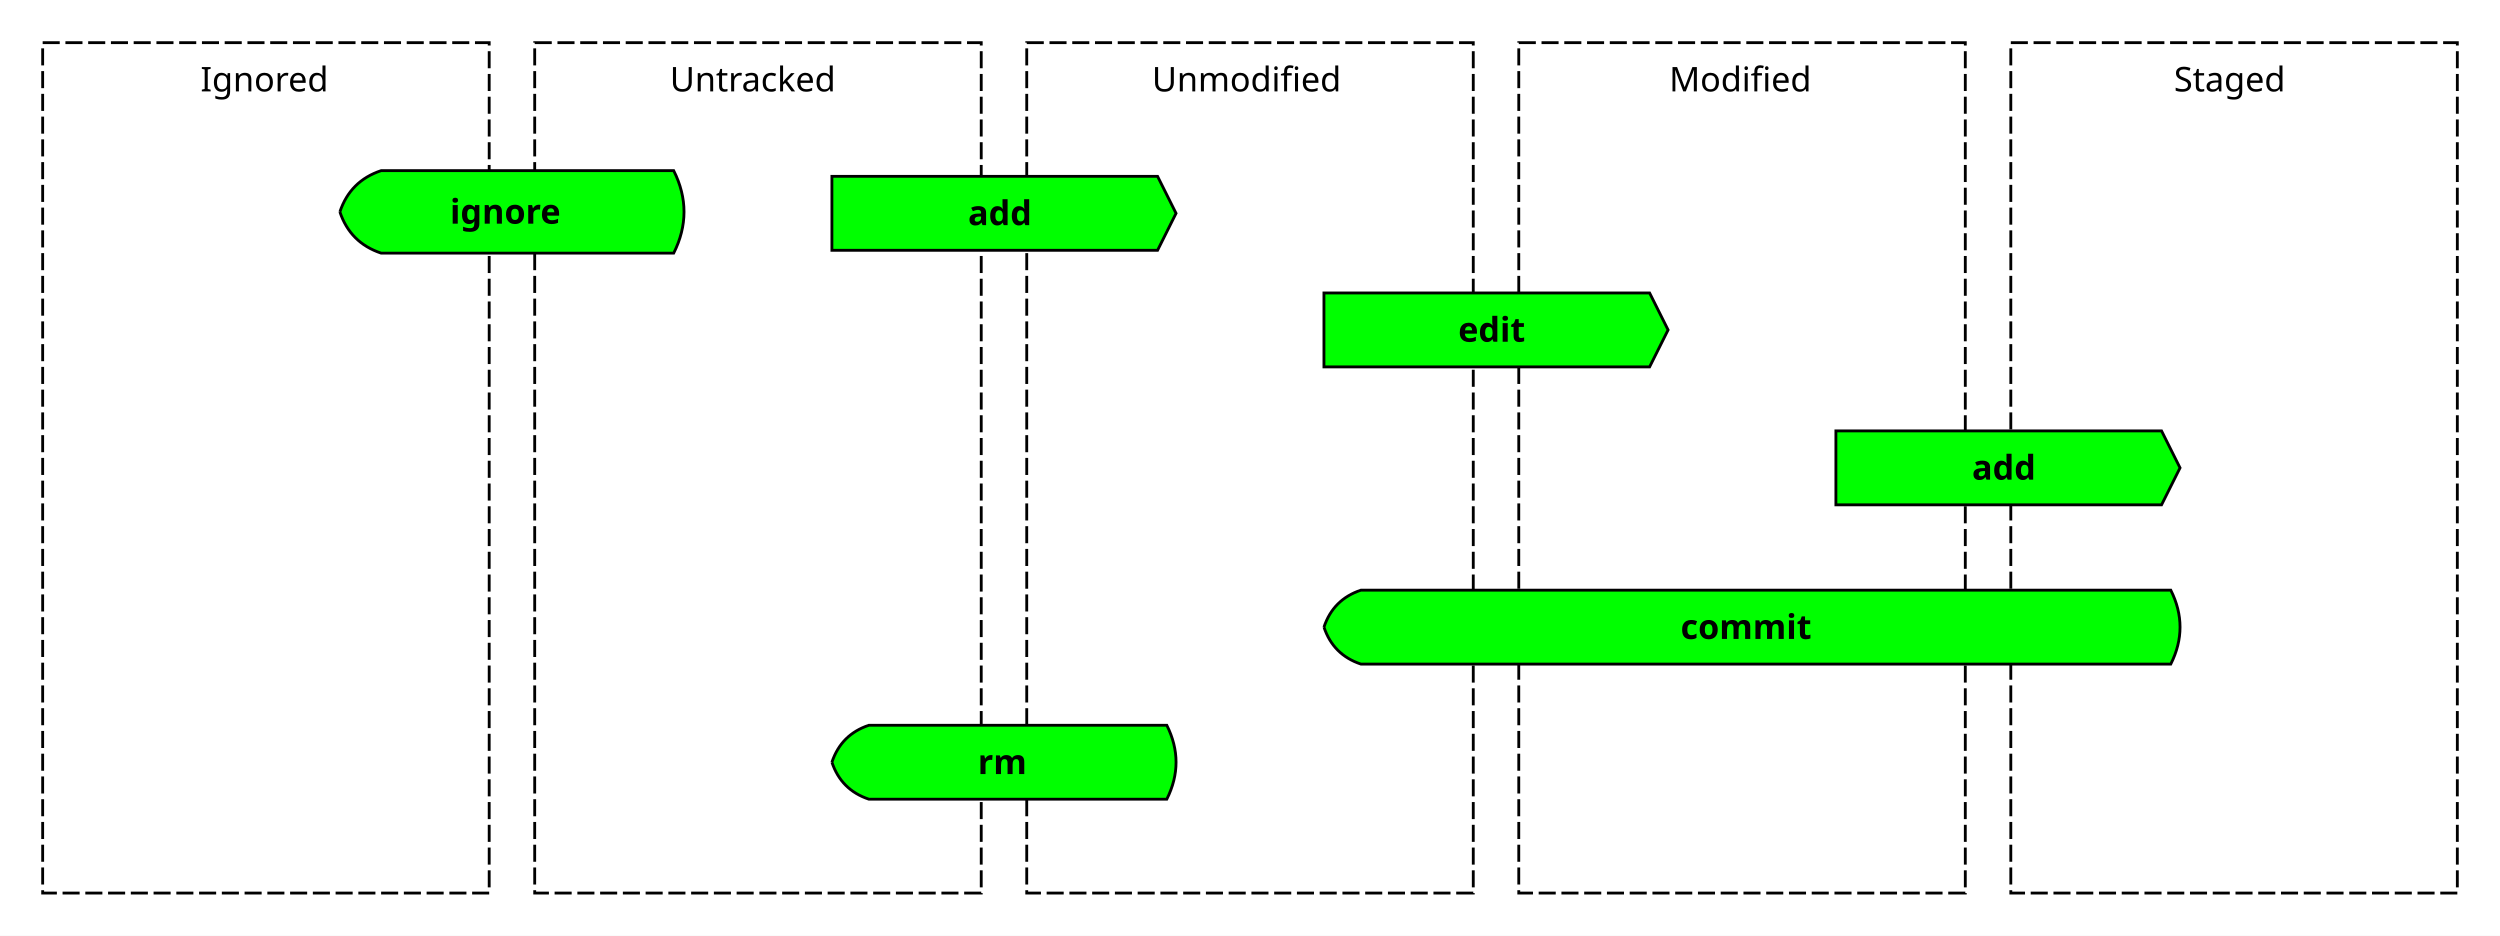
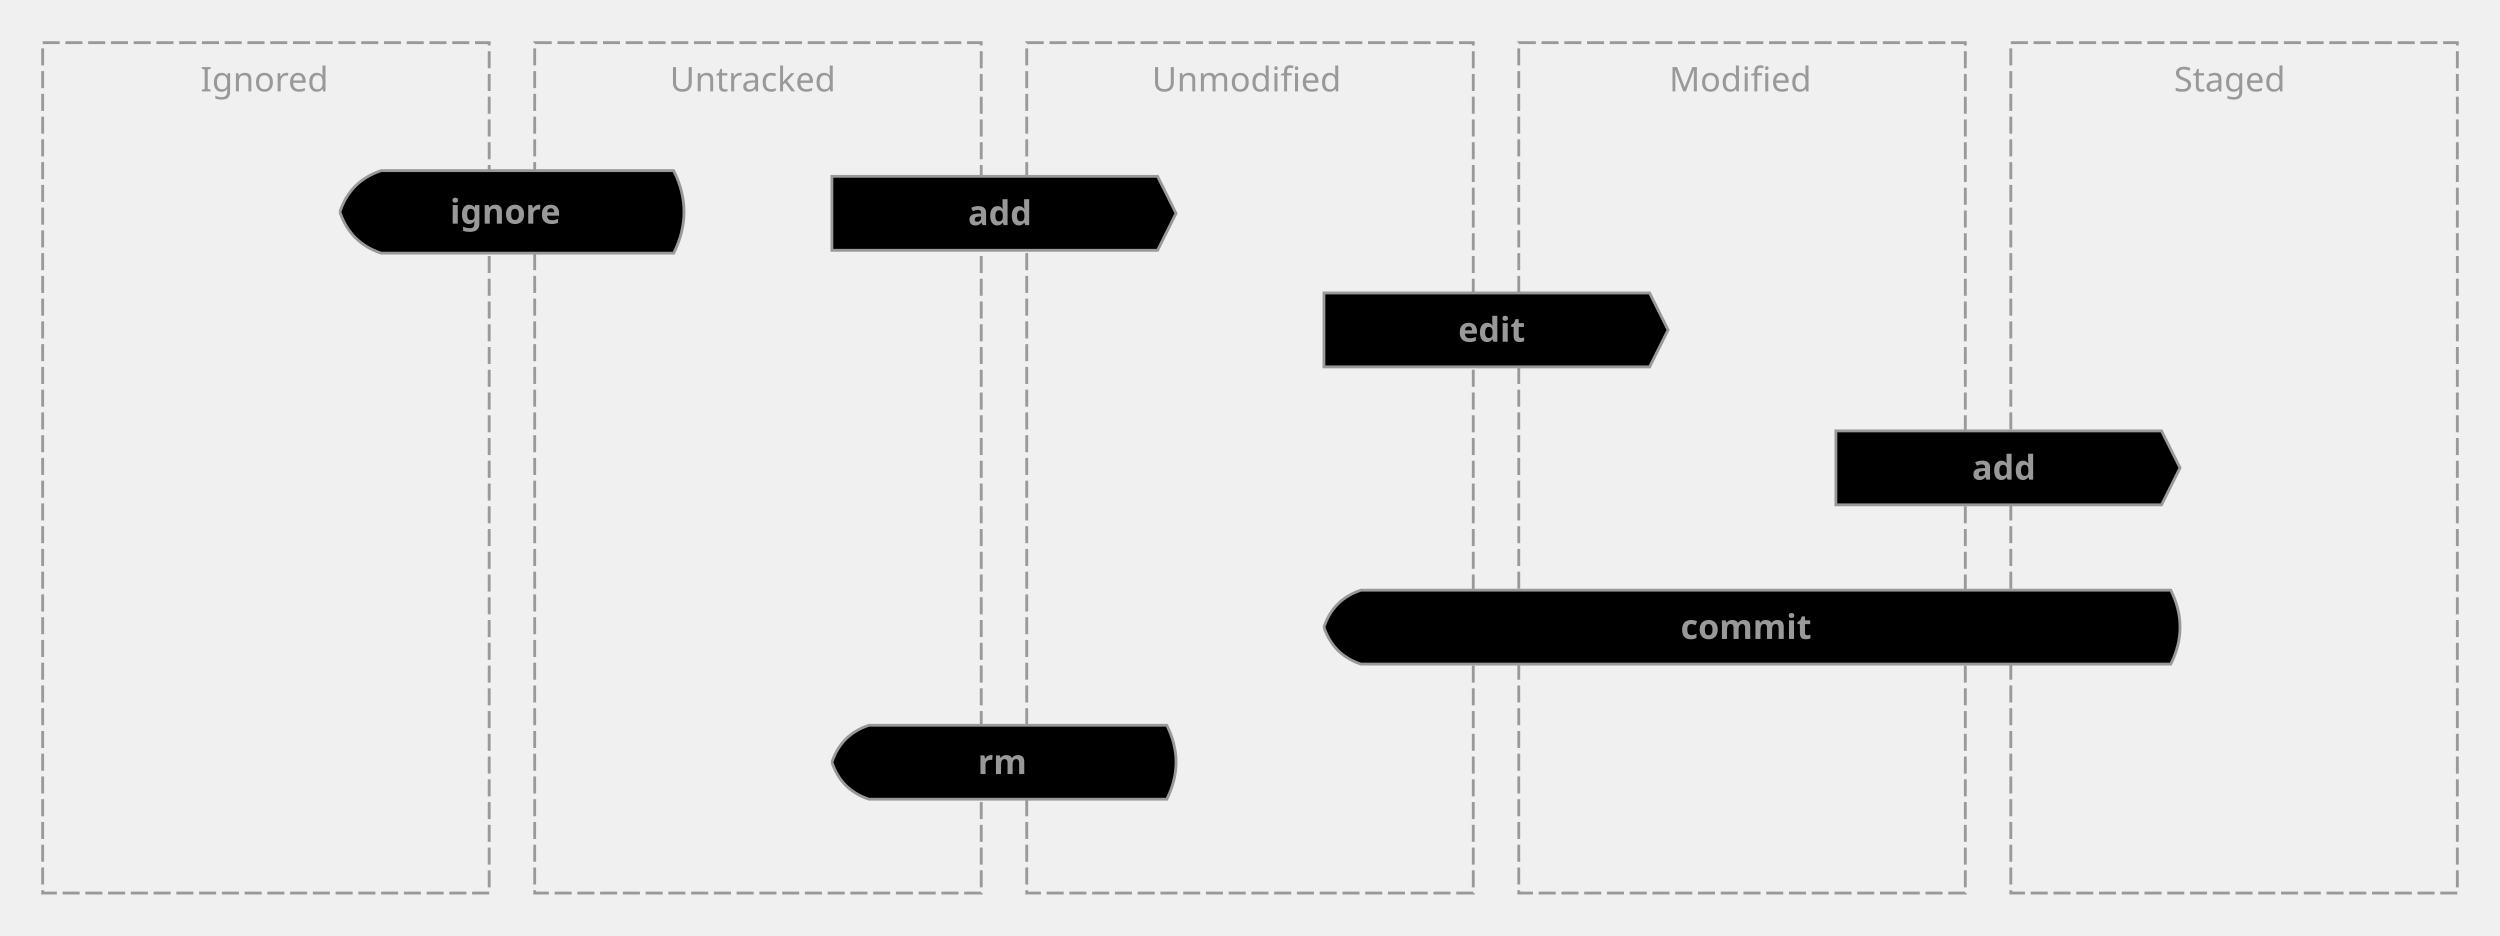
<svg xmlns="http://www.w3.org/2000/svg" fill-opacity="1" color-rendering="auto" color-interpolation="auto" text-rendering="auto" stroke="black" stroke-linecap="square" width="879" stroke-miterlimit="10" shape-rendering="auto" stroke-opacity="1" fill="black" stroke-dasharray="none" font-weight="normal" stroke-width="1" height="329" font-family="'Dialog'" font-style="normal" stroke-linejoin="miter" font-size="12" stroke-dashoffset="0" image-rendering="auto">
  <defs id="genericDefs" />
  <g>
    <defs id="defs1">
      <clipPath clipPathUnits="userSpaceOnUse" id="clipPath1">
        <path d="M0 0 L879 0 L879 329 L0 329 L0 0 Z" />
      </clipPath>
      <clipPath clipPathUnits="userSpaceOnUse" id="clipPath2">
        <path d="M230 42 L1109 42 L1109 371 L230 371 L230 42 Z" />
      </clipPath>
    </defs>
-     <g fill="white" text-rendering="geometricPrecision" shape-rendering="geometricPrecision" transform="translate(-230,-42)" stroke="white">
-       <rect x="230" width="879" height="329" y="42" clip-path="url(#clipPath2)" stroke="none" />
+     <g stroke-linecap="butt" transform="matrix(1,0,0,1,-230,-42)" fill="rgb(153,153,153)" text-rendering="geometricPrecision" font-family="sans-serif" shape-rendering="geometricPrecision" stroke="rgb(153,153,153)" stroke-miterlimit="1.45">
+       <text x="300.481" xml:space="preserve" y="74.139" clip-path="url(#clipPath2)" stroke="none">Ignored</text>
    </g>
-     <g text-rendering="geometricPrecision" stroke-miterlimit="1.45" shape-rendering="geometricPrecision" font-family="sans-serif" transform="matrix(1,0,0,1,-230,-42)" stroke-linecap="butt">
-       <text x="300.481" xml:space="preserve" y="74.139" clip-path="url(#clipPath2)" stroke="none">Ignored</text>
-       <rect x="245" y="57" clip-path="url(#clipPath2)" fill="none" width="157" stroke-dasharray="6,2" height="299" />
-       <text x="465.536" xml:space="preserve" y="74.139" clip-path="url(#clipPath2)" stroke="none">Untracked</text>
-       <rect x="418" y="57" clip-path="url(#clipPath2)" fill="none" width="157" stroke-dasharray="6,2" height="299" />
-       <text x="635.035" xml:space="preserve" y="74.139" clip-path="url(#clipPath2)" stroke="none">Unmodified</text>
-       <rect x="591" y="57" clip-path="url(#clipPath2)" fill="none" width="157" stroke-dasharray="6,2" height="299" />
-       <text x="816.898" xml:space="preserve" y="74.139" clip-path="url(#clipPath2)" stroke="none">Modified</text>
-       <rect x="764" y="57" clip-path="url(#clipPath2)" fill="none" width="157" stroke-dasharray="6,2" height="299" />
-       <text x="994.354" xml:space="preserve" y="74.139" clip-path="url(#clipPath2)" stroke="none">Staged</text>
-       <rect x="937" y="57" clip-path="url(#clipPath2)" fill="none" width="157" stroke-dasharray="6,2" height="299" />
+     <g stroke-linecap="butt" transform="matrix(1,0,0,1,-230,-42)" fill="rgb(153,153,153)" text-rendering="geometricPrecision" shape-rendering="geometricPrecision" stroke-dasharray="6,2" stroke="rgb(153,153,153)" stroke-miterlimit="1.45">
+       <rect fill="none" x="245" width="157" height="299" y="57" clip-path="url(#clipPath2)" />
+       <text x="465.536" y="74.139" clip-path="url(#clipPath2)" font-family="sans-serif" stroke-dasharray="none" stroke="none" xml:space="preserve">Untracked</text>
+       <rect fill="none" x="418" width="157" height="299" y="57" clip-path="url(#clipPath2)" />
+       <text x="635.035" y="74.139" clip-path="url(#clipPath2)" font-family="sans-serif" stroke-dasharray="none" stroke="none" xml:space="preserve">Unmodified</text>
+       <rect fill="none" x="591" width="157" height="299" y="57" clip-path="url(#clipPath2)" />
+       <text x="816.898" y="74.139" clip-path="url(#clipPath2)" font-family="sans-serif" stroke-dasharray="none" stroke="none" xml:space="preserve">Modified</text>
+       <rect fill="none" x="764" width="157" height="299" y="57" clip-path="url(#clipPath2)" />
+       <text x="994.354" y="74.139" clip-path="url(#clipPath2)" font-family="sans-serif" stroke-dasharray="none" stroke="none" xml:space="preserve">Staged</text>
+       <rect fill="none" x="937" width="157" height="299" y="57" clip-path="url(#clipPath2)" />
    </g>
-     <g fill="lime" text-rendering="geometricPrecision" shape-rendering="geometricPrecision" transform="matrix(1,0,0,1,-230,-42)" stroke="lime">
+     <g text-rendering="geometricPrecision" shape-rendering="geometricPrecision" transform="matrix(1,0,0,1,-230,-42)">
      <path d="M695.5 262.5 Q698.75 252.75 708.5 249.5 L993.25 249.5 Q999.75 262.5 993.25 275.5 L708.5 275.5 Q698.75 272.25 695.5 262.5" stroke="none" clip-path="url(#clipPath2)" />
    </g>
-     <g text-rendering="geometricPrecision" stroke-miterlimit="1.45" shape-rendering="geometricPrecision" transform="matrix(1,0,0,1,-230,-42)" stroke-linecap="butt">
+     <g stroke-linecap="butt" transform="matrix(1,0,0,1,-230,-42)" fill="rgb(153,153,153)" text-rendering="geometricPrecision" shape-rendering="geometricPrecision" stroke="rgb(153,153,153)" stroke-miterlimit="1.45">
      <path fill="none" d="M695.5 262.5 Q698.75 252.75 708.5 249.5 L993.25 249.5 Q999.75 262.5 993.25 275.5 L708.5 275.5 Q698.75 272.25 695.5 262.5" clip-path="url(#clipPath2)" />
      <text x="820.893" y="266.654" clip-path="url(#clipPath2)" font-family="sans-serif" stroke="none" font-weight="bold" xml:space="preserve">commit</text>
    </g>
-     <g fill="lime" text-rendering="geometricPrecision" shape-rendering="geometricPrecision" transform="matrix(1,0,0,1,-230,-42)" stroke="lime">
+     <g text-rendering="geometricPrecision" shape-rendering="geometricPrecision" transform="matrix(1,0,0,1,-230,-42)">
      <path d="M875.5 193.5 L990 193.5 L996.5 206.5 L990 219.5 L875.5 219.5 Z" stroke="none" clip-path="url(#clipPath2)" />
    </g>
-     <g text-rendering="geometricPrecision" stroke-miterlimit="1.45" shape-rendering="geometricPrecision" transform="matrix(1,0,0,1,-230,-42)" stroke-linecap="butt">
+     <g stroke-linecap="butt" transform="matrix(1,0,0,1,-230,-42)" fill="rgb(153,153,153)" text-rendering="geometricPrecision" shape-rendering="geometricPrecision" stroke="rgb(153,153,153)" stroke-miterlimit="1.45">
      <path fill="none" d="M875.5 193.5 L990 193.5 L996.5 206.5 L990 219.5 L875.5 219.5 Z" clip-path="url(#clipPath2)" />
      <text x="923.361" y="210.654" clip-path="url(#clipPath2)" font-family="sans-serif" stroke="none" font-weight="bold" xml:space="preserve">add</text>
    </g>
-     <g fill="lime" text-rendering="geometricPrecision" shape-rendering="geometricPrecision" transform="matrix(1,0,0,1,-230,-42)" stroke="lime">
+     <g text-rendering="geometricPrecision" shape-rendering="geometricPrecision" transform="matrix(1,0,0,1,-230,-42)">
      <path d="M522.5 310 Q525.75 300.25 535.5 297 L640.25 297 Q646.75 310 640.25 323 L535.5 323 Q525.75 319.75 522.5 310" stroke="none" clip-path="url(#clipPath2)" />
    </g>
-     <g text-rendering="geometricPrecision" stroke-miterlimit="1.45" shape-rendering="geometricPrecision" transform="matrix(1,0,0,1,-230,-42)" stroke-linecap="butt">
+     <g stroke-linecap="butt" transform="matrix(1,0,0,1,-230,-42)" fill="rgb(153,153,153)" text-rendering="geometricPrecision" shape-rendering="geometricPrecision" stroke="rgb(153,153,153)" stroke-miterlimit="1.45">
      <path fill="none" d="M522.5 310 Q525.75 300.25 535.5 297 L640.25 297 Q646.75 310 640.25 323 L535.5 323 Q525.75 319.75 522.5 310" clip-path="url(#clipPath2)" />
      <text x="573.789" y="314.154" clip-path="url(#clipPath2)" font-family="sans-serif" stroke="none" font-weight="bold" xml:space="preserve">rm</text>
    </g>
-     <g fill="lime" text-rendering="geometricPrecision" shape-rendering="geometricPrecision" transform="matrix(1,0,0,1,-230,-42)" stroke="lime">
+     <g text-rendering="geometricPrecision" shape-rendering="geometricPrecision" transform="matrix(1,0,0,1,-230,-42)">
      <path d="M695.5 145 L810 145 L816.5 158 L810 171 L695.5 171 Z" stroke="none" clip-path="url(#clipPath2)" />
    </g>
-     <g text-rendering="geometricPrecision" stroke-miterlimit="1.45" shape-rendering="geometricPrecision" transform="matrix(1,0,0,1,-230,-42)" stroke-linecap="butt">
+     <g stroke-linecap="butt" transform="matrix(1,0,0,1,-230,-42)" fill="rgb(153,153,153)" text-rendering="geometricPrecision" shape-rendering="geometricPrecision" stroke="rgb(153,153,153)" stroke-miterlimit="1.45">
      <path fill="none" d="M695.5 145 L810 145 L816.5 158 L810 171 L695.5 171 Z" clip-path="url(#clipPath2)" />
      <text x="742.711" y="162.154" clip-path="url(#clipPath2)" font-family="sans-serif" stroke="none" font-weight="bold" xml:space="preserve">edit</text>
    </g>
-     <g fill="lime" text-rendering="geometricPrecision" shape-rendering="geometricPrecision" transform="matrix(1,0,0,1,-230,-42)" stroke="lime">
+     <g text-rendering="geometricPrecision" shape-rendering="geometricPrecision" transform="matrix(1,0,0,1,-230,-42)">
      <path d="M522.5 104 L637 104 L643.5 117 L637 130 L522.5 130 Z" stroke="none" clip-path="url(#clipPath2)" />
    </g>
-     <g text-rendering="geometricPrecision" stroke-miterlimit="1.45" shape-rendering="geometricPrecision" transform="matrix(1,0,0,1,-230,-42)" stroke-linecap="butt">
+     <g stroke-linecap="butt" transform="matrix(1,0,0,1,-230,-42)" fill="rgb(153,153,153)" text-rendering="geometricPrecision" shape-rendering="geometricPrecision" stroke="rgb(153,153,153)" stroke-miterlimit="1.45">
      <path fill="none" d="M522.5 104 L637 104 L643.5 117 L637 130 L522.5 130 Z" clip-path="url(#clipPath2)" />
      <text x="570.361" y="121.154" clip-path="url(#clipPath2)" font-family="sans-serif" stroke="none" font-weight="bold" xml:space="preserve">add</text>
    </g>
-     <g fill="lime" text-rendering="geometricPrecision" shape-rendering="geometricPrecision" transform="matrix(1,0,0,1,-230,-42)" stroke="lime">
+     <g text-rendering="geometricPrecision" shape-rendering="geometricPrecision" transform="matrix(1,0,0,1,-230,-42)">
      <path d="M349.5 116.5 Q353.125 105.625 364 102 L466.875 102 Q474.125 116.5 466.875 131 L364 131 Q353.125 127.375 349.5 116.5" stroke="none" clip-path="url(#clipPath2)" />
    </g>
-     <g text-rendering="geometricPrecision" stroke-miterlimit="1.45" shape-rendering="geometricPrecision" transform="matrix(1,0,0,1,-230,-42)" stroke-linecap="butt">
+     <g stroke-linecap="butt" transform="matrix(1,0,0,1,-230,-42)" fill="rgb(153,153,153)" text-rendering="geometricPrecision" shape-rendering="geometricPrecision" stroke="rgb(153,153,153)" stroke-miterlimit="1.45">
      <path fill="none" d="M349.5 116.5 Q353.125 105.625 364 102 L466.875 102 Q474.125 116.5 466.875 131 L364 131 Q353.125 127.375 349.5 116.5" clip-path="url(#clipPath2)" />
      <text x="388.227" y="120.654" clip-path="url(#clipPath2)" font-family="sans-serif" stroke="none" font-weight="bold" xml:space="preserve">ignore</text>
    </g>
  </g>
</svg>
